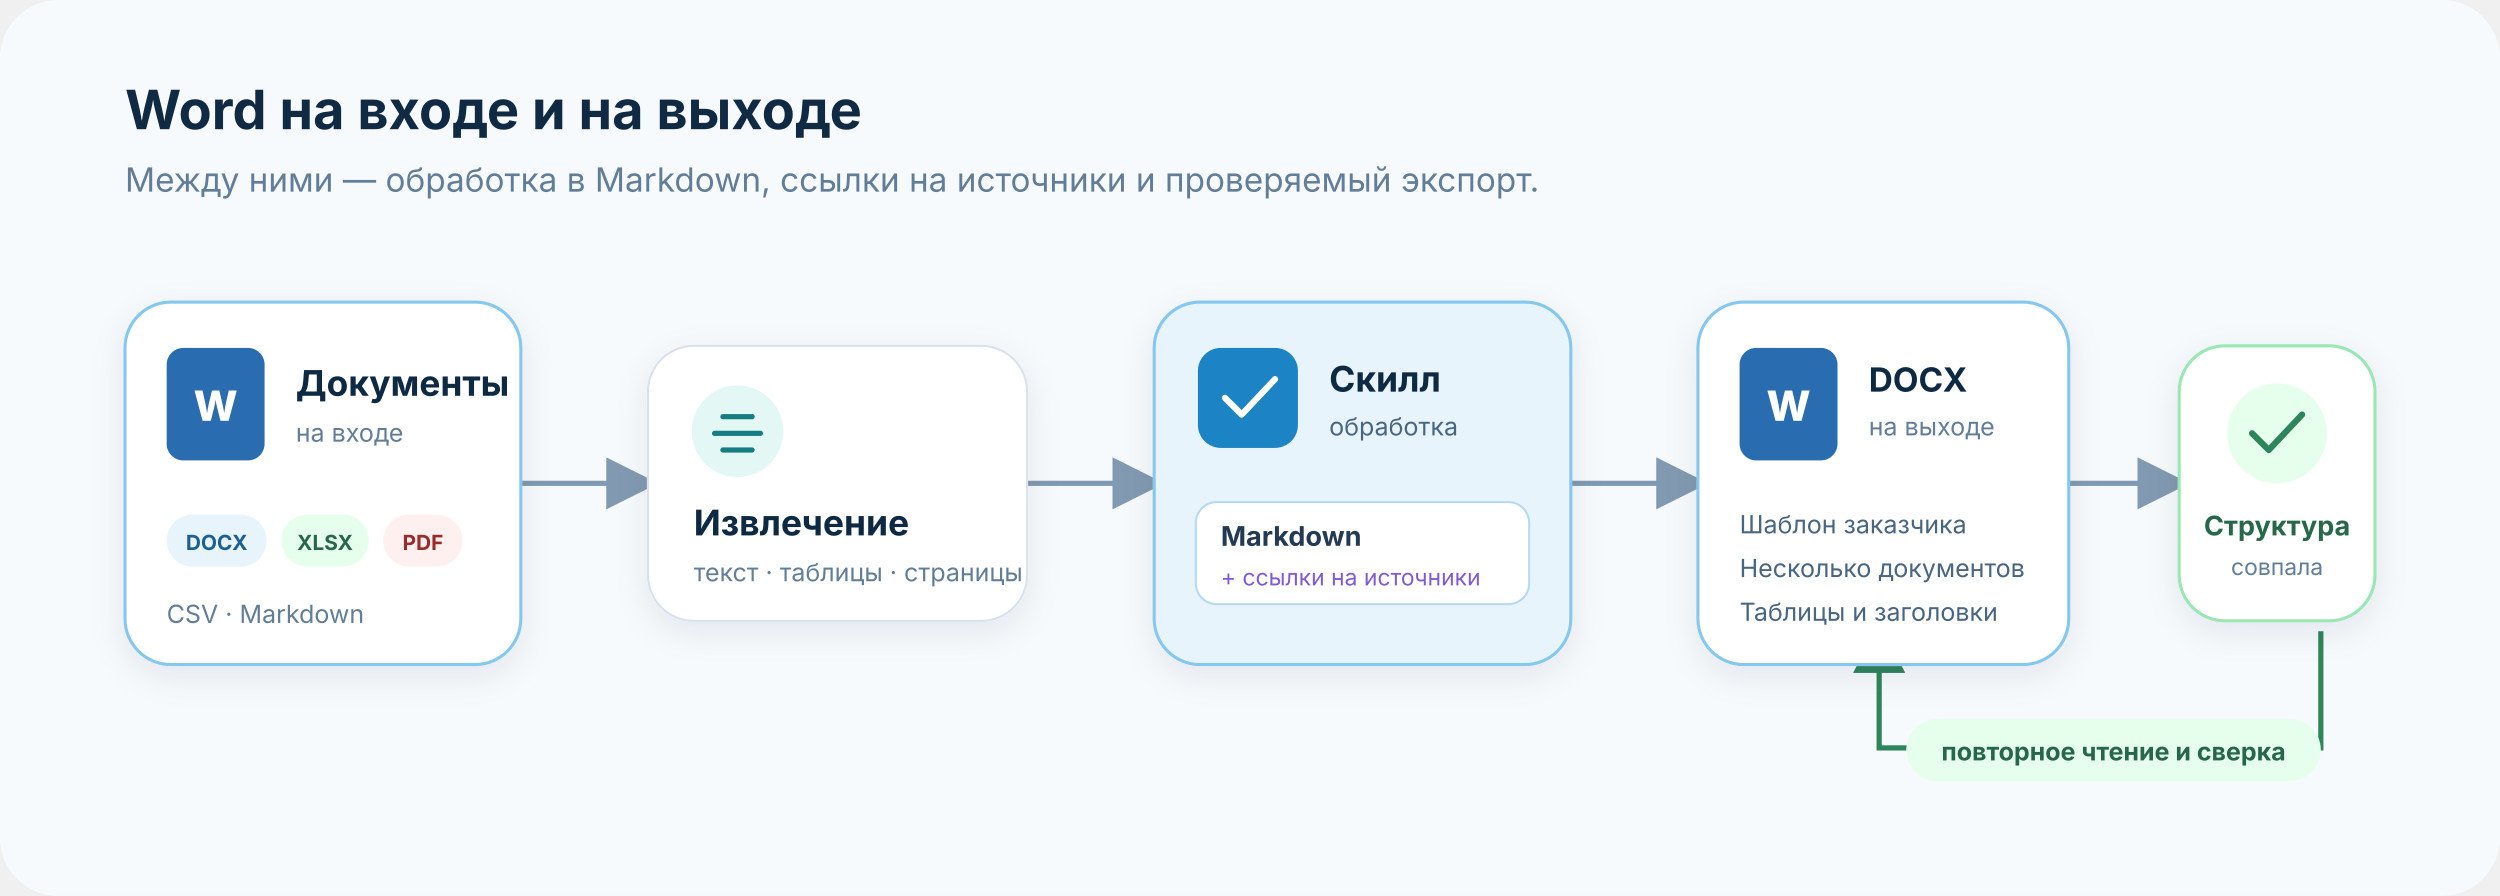
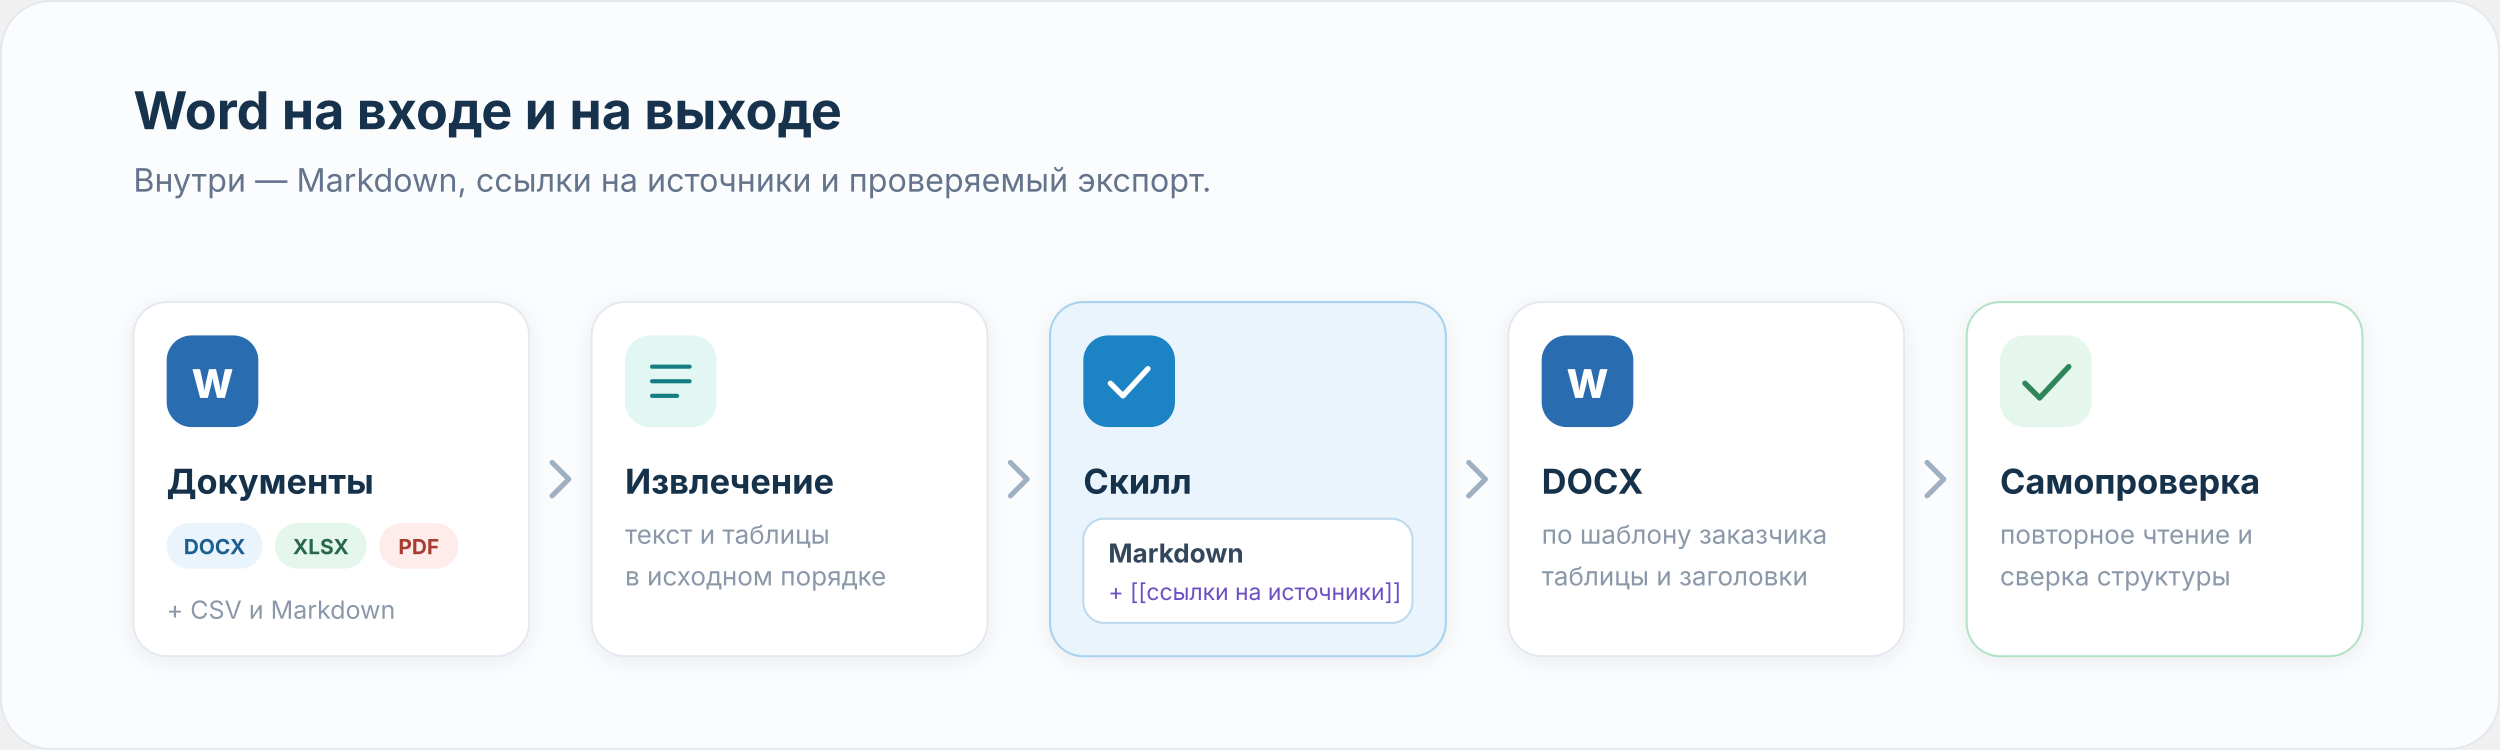
- <svg xmlns="http://www.w3.org/2000/svg" width="1200" height="430" viewBox="0 0 1200 430" role="img" aria-labelledby="title desc">
+ <svg xmlns="http://www.w3.org/2000/svg" width="1200" height="360" viewBox="0 0 1200 360" role="img" aria-labelledby="dlTitle dlDesc">
  <defs>
-     <marker id="arrow" markerWidth="10" markerHeight="10" refX="8" refY="5" orient="auto">
-       <path d="M0 0L10 5L0 10Z" fill="#829ab1" />
-     </marker>
-     <marker id="arrowGreen" markerWidth="10" markerHeight="10" refX="8" refY="5" orient="auto">
-       <path d="M0 0L10 5L0 10Z" fill="#2f855a" />
-     </marker>
-     <filter id="shadow" x="-10%" y="-20%" width="120%" height="150%">
-       <feDropShadow dx="0" dy="5" stdDeviation="8" flood-color="#102a43" flood-opacity=".08" />
+     <filter id="dlShadow" x="-20%" y="-40%" width="140%" height="200%">
+       <feDropShadow dx="0" dy="2" stdDeviation="5" flood-color="#0f2b46" flood-opacity="0.07" />
    </filter>
  </defs>
-   <rect width="1200" height="430" rx="28" fill="#f7fafc" />
-   <text x="60" y="62" fill="#102a43" font-family="Inter, -apple-system, BlinkMacSystemFont, 'Segoe UI', sans-serif" font-size="26" font-weight="650">Word на входе и на выходе</text>
-   <text x="60" y="92" fill="#627d98" font-family="Inter, -apple-system, BlinkMacSystemFont, 'Segoe UI', sans-serif" font-size="16">Между ними — обработка в Markdown, ссылки на источники и проверяемый экспорт.</text>
-   <g fill="none" stroke="#829ab1" stroke-width="2.5" marker-end="url(#arrow)">
-     <path d="M250 232H311" />
-     <path d="M493 232H554" />
-     <path d="M754 232H815" />
-     <path d="M993 232H1046" />
-   </g>
-   <path d="M1114 303V359H902V303" fill="none" stroke="#2f855a" stroke-width="2.5" marker-end="url(#arrowGreen)" />
-   <g font-family="Inter, -apple-system, BlinkMacSystemFont, 'Segoe UI', sans-serif" filter="url(#shadow)">
-     <g transform="translate(60 145)">
-       <rect width="190" height="174" rx="22" fill="#ffffff" stroke="#85c8ef" stroke-width="1.5" />
-       <rect x="20" y="22" width="47" height="54" rx="8" fill="#2b6cb0" />
-       <text x="43.5" y="57" fill="#ffffff" text-anchor="middle" font-size="20" font-weight="800">W</text>
-       <text x="82" y="45" fill="#102a43" font-size="17" font-weight="700">Документы</text>
-       <text x="82" y="67" fill="#627d98" font-size="12">на входе</text>
-       <g transform="translate(20 102)">
-         <rect width="48" height="25" rx="12.5" fill="#e8f4fc" />
-         <text x="24" y="17" fill="#1d5f92" text-anchor="middle" font-size="10" font-weight="700">DOCX</text>
-         <rect x="55" width="42" height="25" rx="12.5" fill="#e6ffed" />
-         <text x="76" y="17" fill="#276749" text-anchor="middle" font-size="10" font-weight="700">XLSX</text>
-         <rect x="104" width="38" height="25" rx="12.5" fill="#fff0f0" />
-         <text x="123" y="17" fill="#9b2c2c" text-anchor="middle" font-size="10" font-weight="700">PDF</text>
+   <rect x="0.5" y="0.5" width="1199" height="359" rx="24" fill="#fbfcfe" stroke="#e4e9f0" />
+   <g font-family="Inter, -apple-system, 'Segoe UI', sans-serif">
+     <text x="64" y="62" fill="#16324c" font-size="25" font-weight="650">Word на входе и на выходе</text>
+     <text x="64" y="92" fill="#64748b" font-size="15.5">Внутри — Markdown, ссылки на источники и проверяемый экспорт.</text>
+     <g stroke="#9fb0c1" stroke-width="2.5" fill="none" stroke-linecap="round" stroke-linejoin="round">
+       <path d="M265 222L273 230L265 238" />
+       <path d="M485 222L493 230L485 238" />
+       <path d="M705 222L713 230L705 238" />
+       <path d="M925 222L933 230L925 238" />
+     </g>
+     <g filter="url(#dlShadow)">
+       <g transform="translate(64 145)">
+         <rect width="190" height="170" rx="16" fill="#ffffff" stroke="#e4e9f0" />
+         <rect x="16" y="16" width="44" height="44" rx="12" fill="#2b6cb0" />
+         <text x="38" y="46" fill="#ffffff" text-anchor="middle" font-size="19" font-weight="800">W</text>
+         <text x="16" y="92" fill="#16324c" font-size="16.5" font-weight="650">Документы</text>
+         <g transform="translate(16 106)">
+           <rect width="46" height="22" rx="11" fill="#eaf4fc" />
+           <text x="23" y="15" fill="#1d5f92" text-anchor="middle" font-size="10" font-weight="700">DOCX</text>
+           <rect x="52" width="44" height="22" rx="11" fill="#e5f6ec" />
+           <text x="74" y="15" fill="#276749" text-anchor="middle" font-size="10" font-weight="700">XLSX</text>
+           <rect x="102" width="38" height="22" rx="11" fill="#fdecea" />
+           <text x="121" y="15" fill="#a63d2e" text-anchor="middle" font-size="10" font-weight="700">PDF</text>
+         </g>
+         <text x="16" y="152" fill="#8b98a9" font-size="12">+ CSV и Markdown</text>
      </g>
-       <text x="20" y="154" fill="#627d98" font-size="12">CSV · Markdown</text>
-     </g>
-     <g transform="translate(311 166)">
-       <rect width="182" height="132" rx="22" fill="#ffffff" stroke="#d9e2ec" />
-       <circle cx="43" cy="41" r="22" fill="#e3f8f4" />
-       <path d="M32 42H54M36 34H50M36 50H50" stroke="#147d83" stroke-width="2.5" stroke-linecap="round" />
-       <text x="22" y="91" fill="#102a43" font-size="17" font-weight="700">Извлечение</text>
-       <text x="22" y="113" fill="#627d98" font-size="12">текст · таблицы · страницы</text>
-     </g>
-     <g transform="translate(554 145)">
-       <rect width="200" height="174" rx="22" fill="#e8f4fc" stroke="#85c8ef" stroke-width="1.5" />
-       <rect x="21" y="22" width="48" height="48" rx="11" fill="#1d83c4" />
-       <path d="M34 46L42 54L58 37" fill="none" stroke="#ffffff" stroke-width="3" stroke-linecap="round" stroke-linejoin="round" />
-       <text x="84" y="43" fill="#102a43" font-size="17" font-weight="700">Скилл</text>
-       <text x="84" y="64" fill="#486581" font-size="12">обработка</text>
-       <rect x="20" y="96" width="160" height="49" rx="10" fill="#ffffff" stroke="#b6d9f2" />
-       <text x="32" y="117" fill="#243b53" font-size="13" font-weight="650">Markdown</text>
-       <text x="32" y="136" fill="#805ad5" font-size="11">+ ссылки на источники</text>
-     </g>
-     <g transform="translate(815 145)">
-       <rect width="178" height="174" rx="22" fill="#ffffff" stroke="#85c8ef" stroke-width="1.5" />
-       <rect x="20" y="22" width="47" height="54" rx="8" fill="#2b6cb0" />
-       <text x="43.5" y="57" fill="#ffffff" text-anchor="middle" font-size="20" font-weight="800">W</text>
-       <text x="82" y="43" fill="#102a43" font-size="16" font-weight="700">DOCX</text>
-       <text x="82" y="64" fill="#627d98" font-size="12">на выходе</text>
-       <text x="20" y="111" fill="#486581" font-size="12">Шаблон заказчика</text>
-       <text x="20" y="132" fill="#486581" font-size="12">Несколько документов</text>
-       <text x="20" y="153" fill="#486581" font-size="12">Таблицы и заголовки</text>
-     </g>
-     <g transform="translate(1046 166)">
-       <rect width="94" height="132" rx="22" fill="#ffffff" stroke="#9ae6b4" stroke-width="1.5" />
-       <circle cx="47" cy="42" r="24" fill="#e6ffed" />
-       <path d="M35 42L43 50L59 33" fill="none" stroke="#2f855a" stroke-width="3" stroke-linecap="round" stroke-linejoin="round" />
-       <text x="47" y="91" fill="#276749" text-anchor="middle" font-size="13" font-weight="700">Структура</text>
-       <text x="47" y="110" fill="#627d98" text-anchor="middle" font-size="11">совпала</text>
+       <g transform="translate(284 145)">
+         <rect width="190" height="170" rx="16" fill="#ffffff" stroke="#e4e9f0" />
+         <rect x="16" y="16" width="44" height="44" rx="12" fill="#e2f6f4" />
+         <path d="M29 31H47M29 38H47M29 45H41" stroke="#147d83" stroke-width="2" stroke-linecap="round" />
+         <text x="16" y="92" fill="#16324c" font-size="16.5" font-weight="650">Извлечение</text>
+         <text x="16" y="116" fill="#8b98a9" font-size="12.5">текст и таблицы</text>
+         <text x="16" y="136" fill="#8b98a9" font-size="12.5">в исходном порядке</text>
+       </g>
+       <g transform="translate(504 145)">
+         <rect width="190" height="170" rx="16" fill="#eaf4fc" stroke="#a8d2ee" />
+         <rect x="16" y="16" width="44" height="44" rx="12" fill="#1d83c4" />
+         <path d="M29 39l6 6 12-13" fill="none" stroke="#ffffff" stroke-width="2.6" stroke-linecap="round" stroke-linejoin="round" />
+         <text x="16" y="92" fill="#16324c" font-size="16.5" font-weight="700">Скилл</text>
+         <g transform="translate(16 104)">
+           <rect width="158" height="50" rx="10" fill="#ffffff" stroke="#bcd9ee" />
+           <text x="12" y="21" fill="#33475c" font-size="12.5" font-weight="650">Markdown</text>
+           <text x="12" y="39" fill="#6d4fc4" font-size="11">+ [[ссылки на источники]]</text>
+         </g>
+       </g>
+       <g transform="translate(724 145)">
+         <rect width="190" height="170" rx="16" fill="#ffffff" stroke="#e4e9f0" />
+         <rect x="16" y="16" width="44" height="44" rx="12" fill="#2b6cb0" />
+         <text x="38" y="46" fill="#ffffff" text-anchor="middle" font-size="19" font-weight="800">W</text>
+         <text x="16" y="92" fill="#16324c" font-size="16.5" font-weight="650">DOCX</text>
+         <text x="16" y="116" fill="#8b98a9" font-size="12.5">по шаблону заказчика</text>
+         <text x="16" y="136" fill="#8b98a9" font-size="12.5">таблицы и заголовки</text>
+       </g>
+       <g transform="translate(944 145)">
+         <rect width="190" height="170" rx="16" fill="#ffffff" stroke="#b2e2c5" />
+         <rect x="16" y="16" width="44" height="44" rx="12" fill="#e5f6ec" />
+         <path d="M28 39l7 7 14-15" fill="none" stroke="#2f855a" stroke-width="2.6" stroke-linecap="round" stroke-linejoin="round" />
+         <text x="16" y="92" fill="#16324c" font-size="16.5" font-weight="650">Самопроверка</text>
+         <text x="16" y="116" fill="#8b98a9" font-size="12.5">повторное чтение и</text>
+         <text x="16" y="136" fill="#8b98a9" font-size="12.5">сверка структуры</text>
+       </g>
    </g>
  </g>
-   <g font-family="Inter, -apple-system, BlinkMacSystemFont, 'Segoe UI', sans-serif">
-     <rect x="915" y="345" width="199" height="30" rx="15" fill="#e6ffed" />
-     <text x="1014.5" y="365" fill="#276749" text-anchor="middle" font-size="12" font-weight="700">повторное чтение и сверка</text>
-   </g>
</svg>
